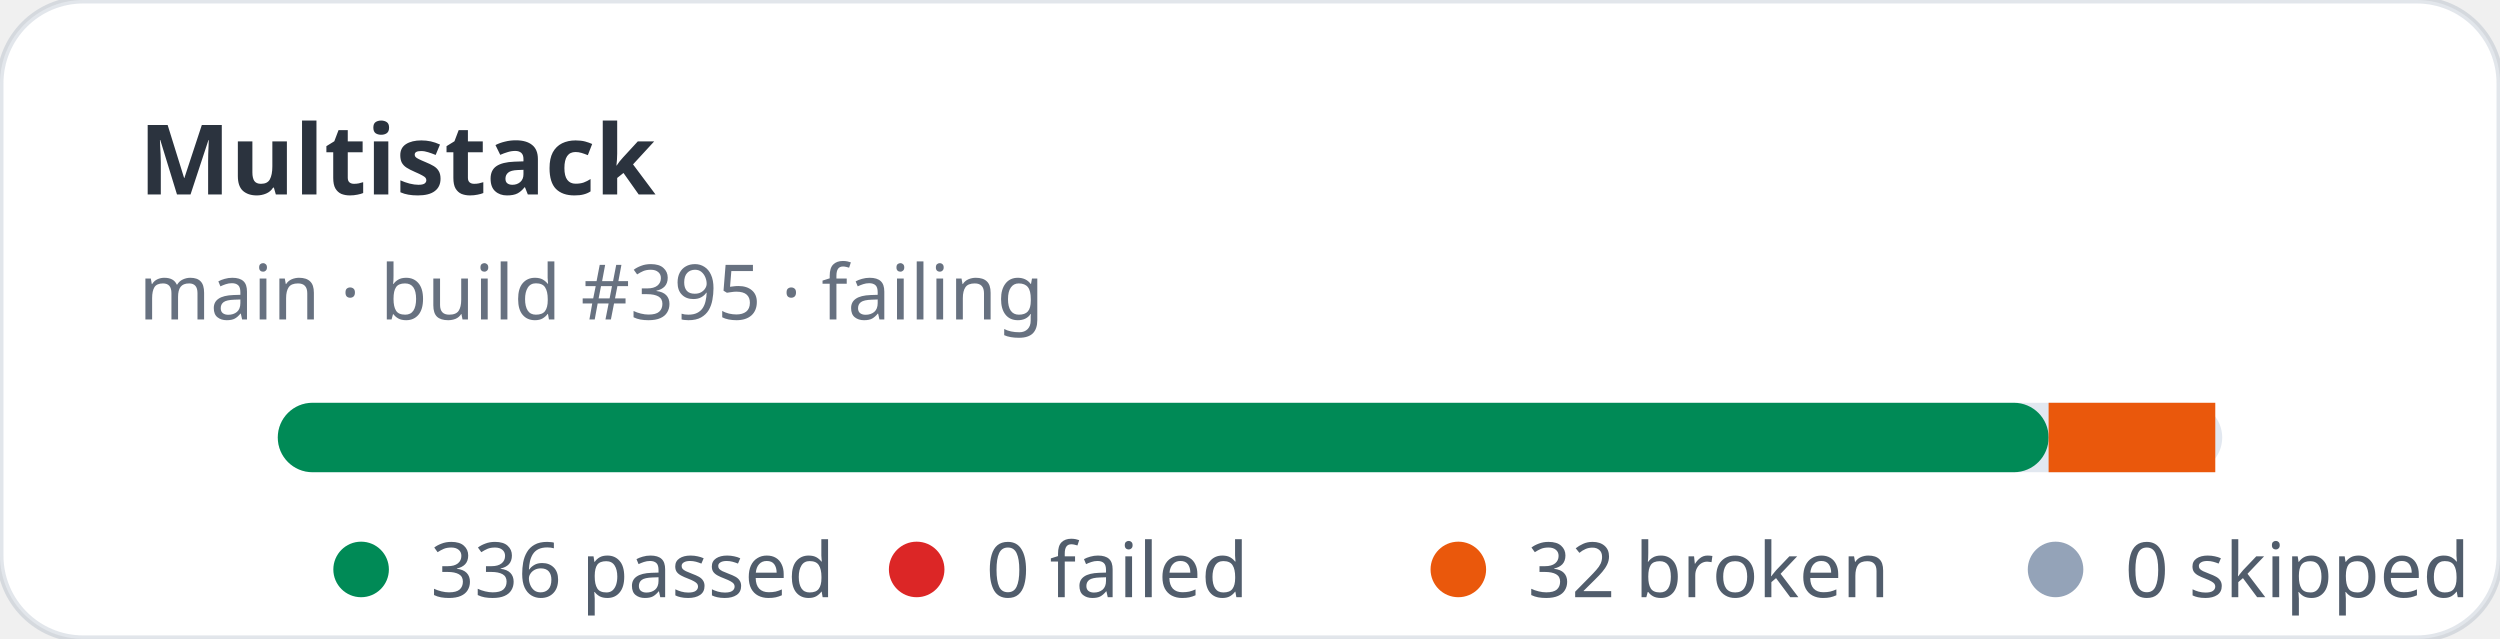
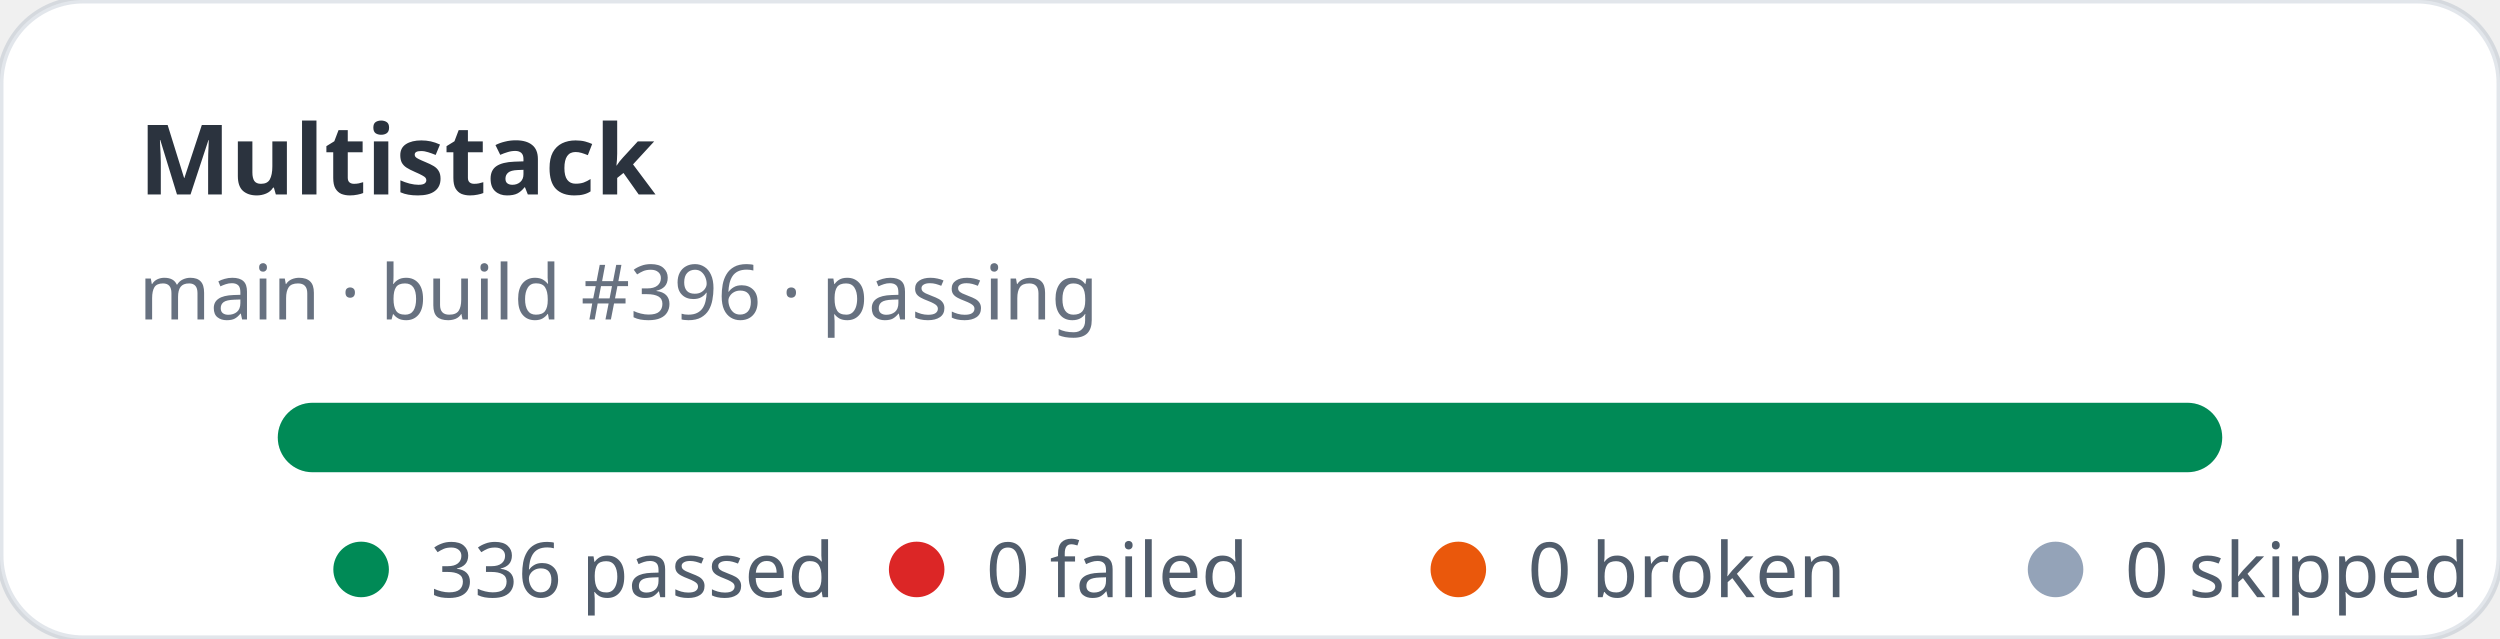
<svg xmlns="http://www.w3.org/2000/svg" width="360" height="92" viewBox="0 0 360 92" role="img" aria-label="Multistack stats: 336 passed, 0 failed">
  <rect width="360" height="92" rx="12" fill="#ffffff" stroke="rgba(11,48,86,0.12)" />
  <text x="20" y="28" fill="rgba(1,10,24,0.83)" font-family="ui-sans-serif,system-ui,sans-serif" font-size="14" font-weight="700">Multistack</text>
-   <text x="20" y="46" fill="rgba(2,19,44,0.6)" font-family="ui-sans-serif,system-ui,sans-serif" font-size="11">main · build #395 · failing</text>
+   <text x="20" y="46" fill="rgba(2,19,44,0.6)" font-family="ui-sans-serif,system-ui,sans-serif" font-size="11">main · build #396 · passing</text>
  <rect x="40" y="58" width="280" height="10" rx="5" fill="#e2e8f0" />
-   <rect x="40" y="58" width="255" height="10" rx="5" fill="#008a56" />
-   <rect x="295" y="58" width="24" height="10" fill="#ea580c" />
+   <rect x="40" y="58" width="280" height="10" rx="5" fill="#008a56" />
  <g font-family="ui-sans-serif,system-ui,sans-serif" font-size="11" fill="rgba(1,18,40,0.68)">
    <circle cx="52" cy="82" r="4" fill="#008a56" />
    <text x="62" y="86">336 passed</text>
    <circle cx="132" cy="82" r="4" fill="#dc2626" />
    <text x="142" y="86">0 failed</text>
    <circle cx="210" cy="82" r="4" fill="#ea580c" />
-     <text x="220" y="86">32 broken</text>
+     <text x="220" y="86">0 broken</text>
    <circle cx="296" cy="82" r="4" fill="#94a3b8" />
    <text x="306" y="86">0 skipped</text>
  </g>
</svg>
